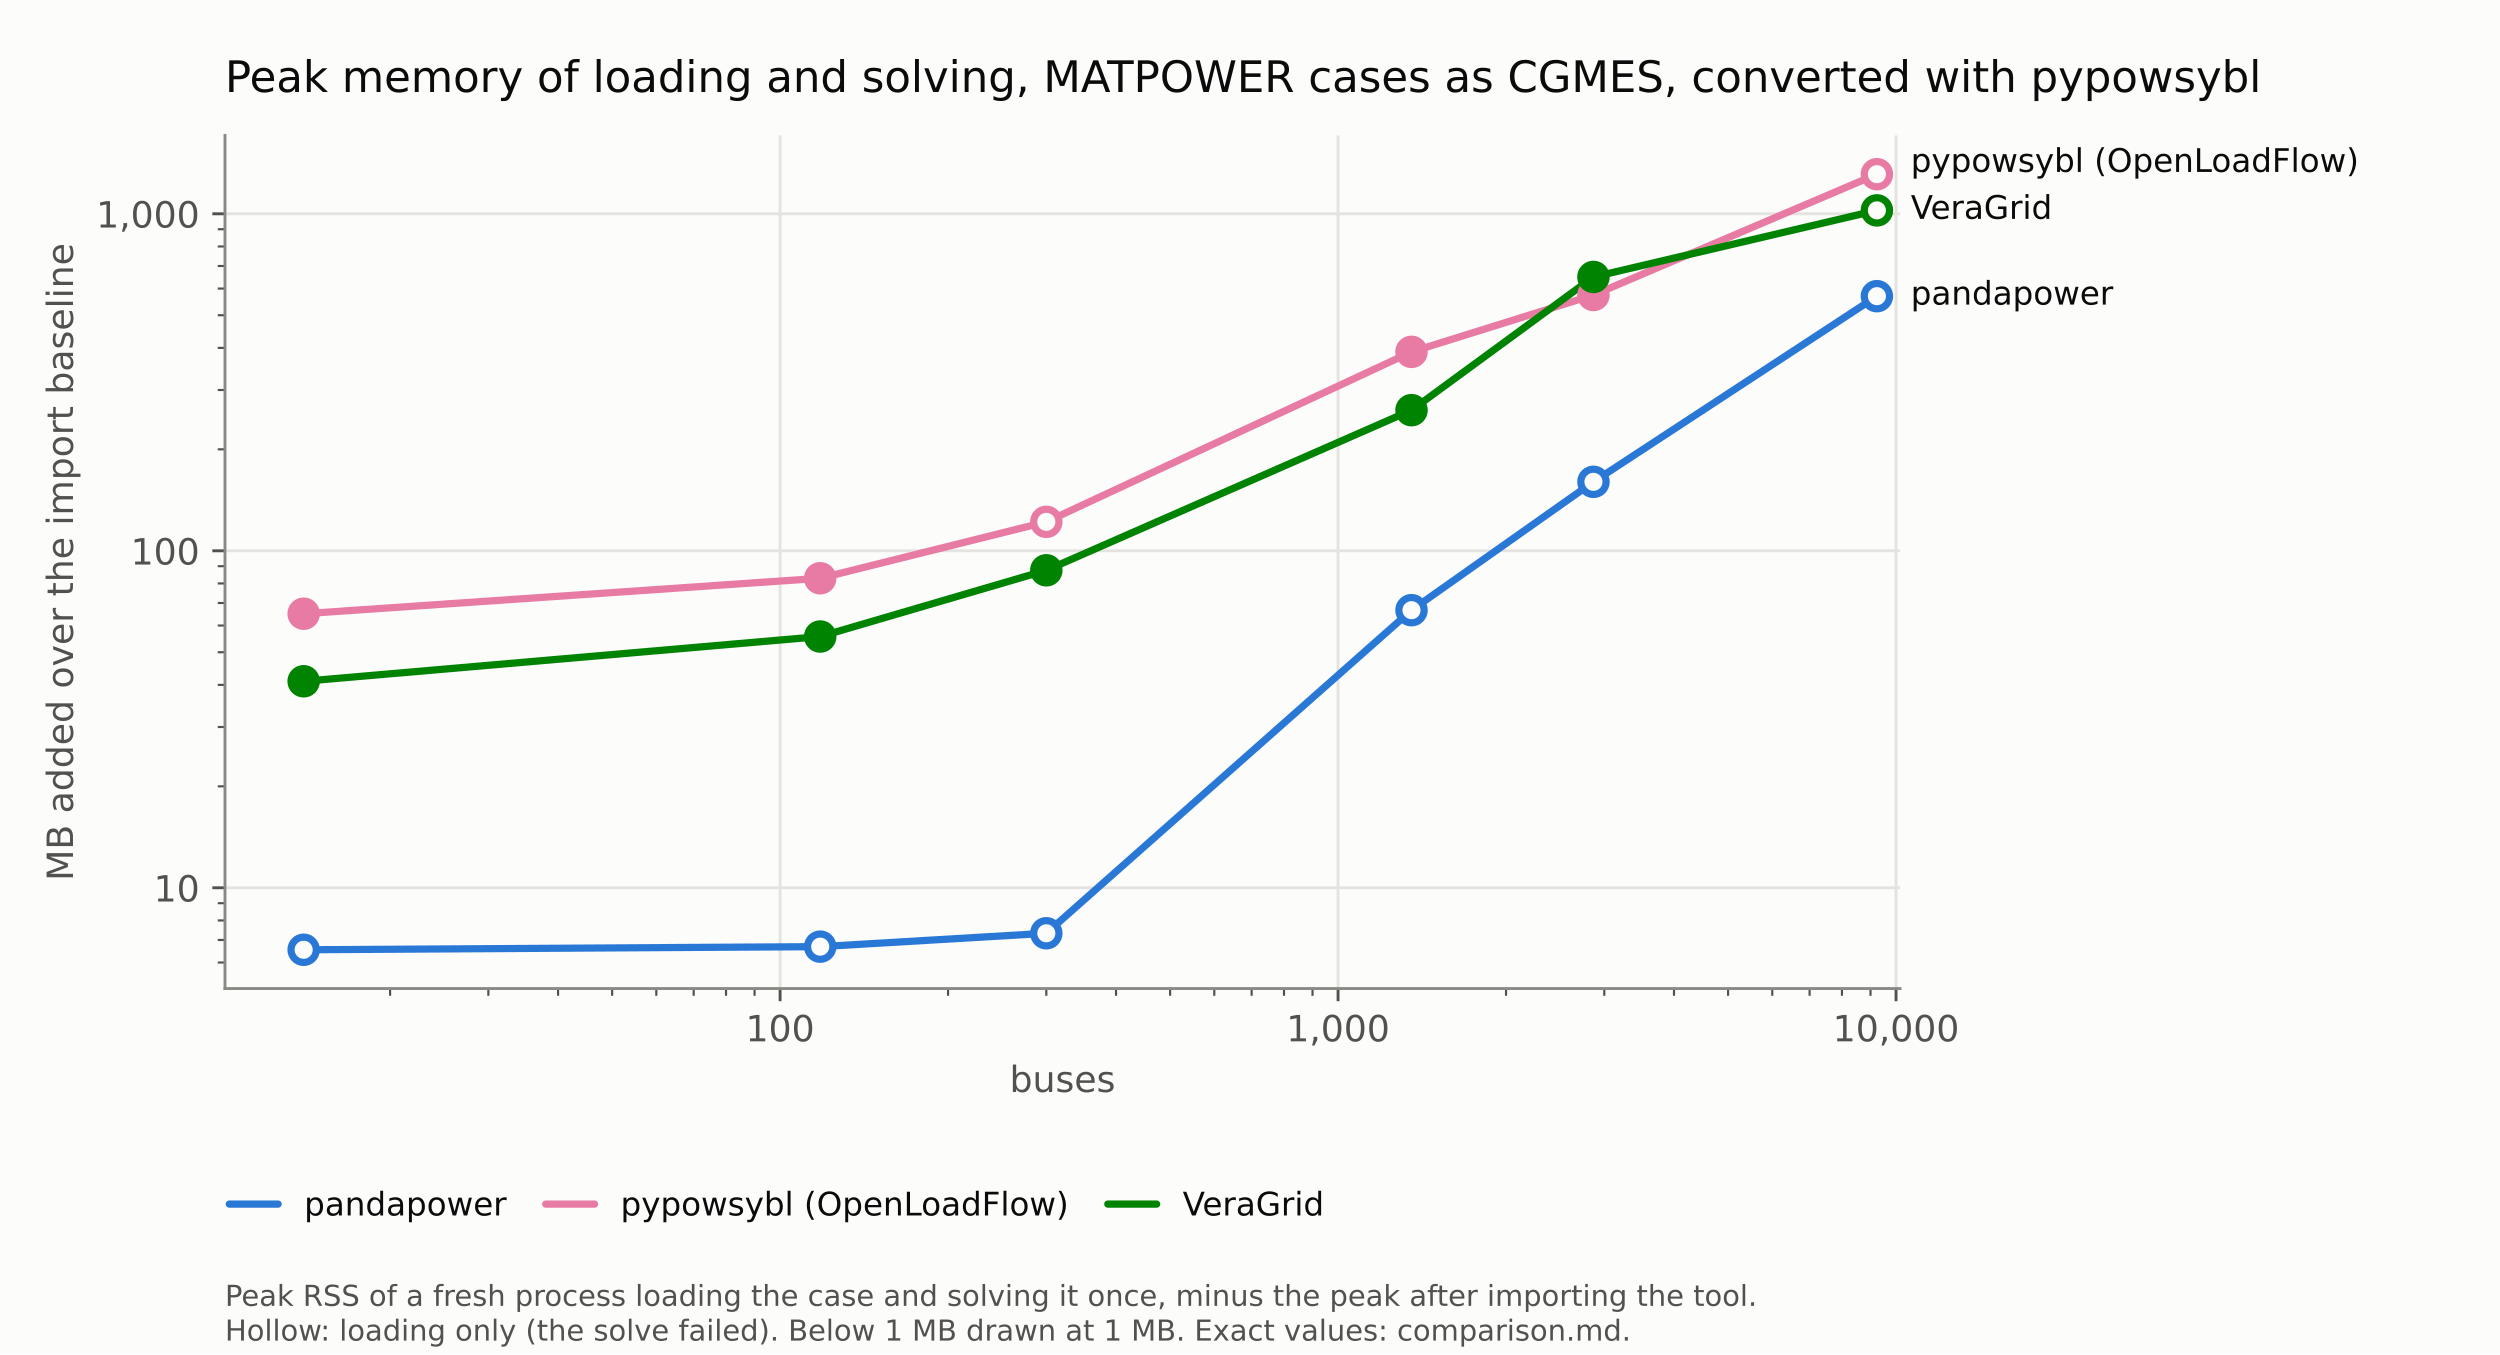
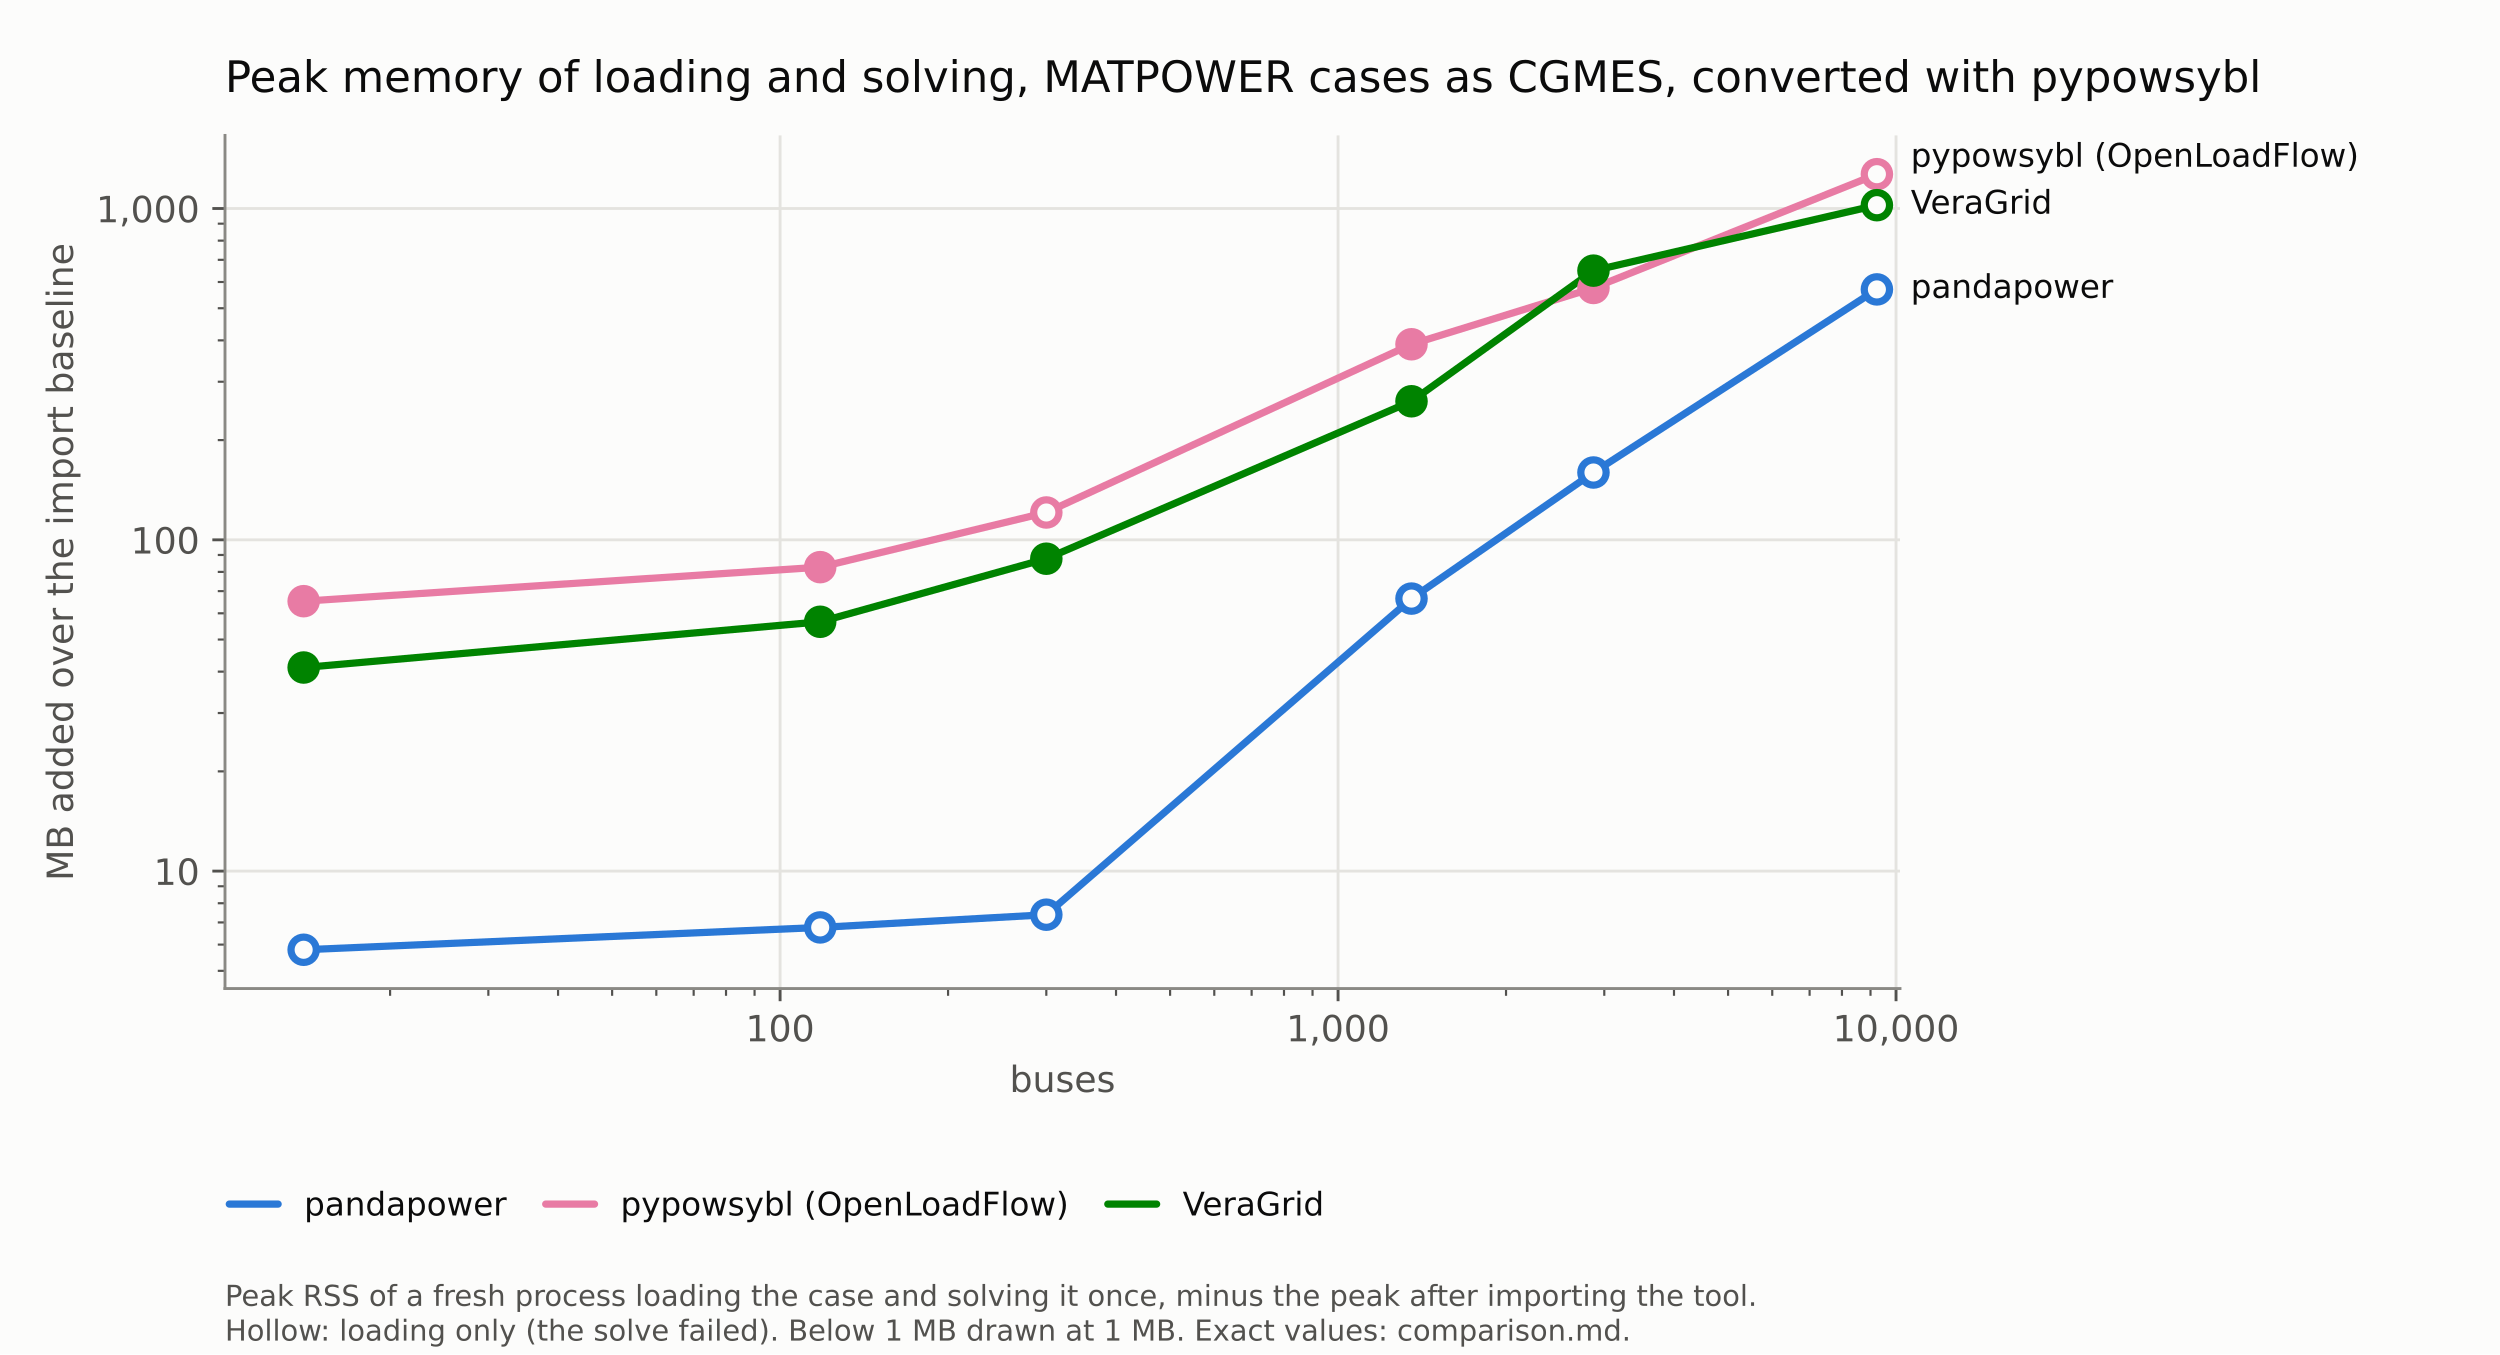
<svg xmlns="http://www.w3.org/2000/svg" xmlns:xlink="http://www.w3.org/1999/xlink" width="691.2pt" height="374.4pt" viewBox="0 0 691.2 374.4" version="1.1">
  <defs>
    <style type="text/css">*{stroke-linejoin: round; stroke-linecap: butt}</style>
  </defs>
  <g id="figure_1">
    <g id="patch_1">
      <path d="M 0 374.4  L 691.2 374.4  L 691.2 0  L 0 0  z " style="fill: #fcfcfb" />
    </g>
    <g id="axes_1">
      <g id="patch_2">
        <path d="M 62.208 273.312  L 525.312 273.312  L 525.312 37.44  L 62.208 37.44  z " style="fill: #fcfcfb" />
      </g>
      <g id="matplotlib.axis_1">
        <g id="xtick_1">
          <g id="line2d_1">
-             <path d="M 215.681 273.312  L 215.681 37.44  " clip-path="url(#pe6ed0a3dae)" style="fill: none; stroke: #e4e3df; stroke-width: 0.8; stroke-linecap: square" />
+             <path d="M 215.681 273.312  L 215.681 37.44  " clip-path="url(#p4fddcfe696)" style="fill: none; stroke: #e4e3df; stroke-width: 0.8; stroke-linecap: square" />
          </g>
          <g id="line2d_2">
            <defs>
-               <path id="m6a38a3ec49" d="M 0 0  L 0 3.5  " style="stroke: #52514e; stroke-width: 0.8" />
+               <path id="m4e3f899d9f" d="M 0 0  L 0 3.5  " style="stroke: #52514e; stroke-width: 0.8" />
            </defs>
            <g>
-               <use xlink:href="#m6a38a3ec49" x="215.681" y="273.312" style="fill: #52514e; stroke: #52514e; stroke-width: 0.8" />
+               <use xlink:href="#m4e3f899d9f" x="215.681" y="273.312" style="fill: #52514e; stroke: #52514e; stroke-width: 0.8" />
            </g>
          </g>
          <g id="text_1">
            <text style="font-size: 10px; font-family: 'DejaVu Sans', 'Bitstream Vera Sans', 'Computer Modern Sans Serif', 'Lucida Grande', 'Verdana', 'Geneva', 'Lucid', 'Arial', 'Helvetica', 'Avant Garde', sans-serif; text-anchor: middle; fill: #52514e" x="215.681" y="287.91" transform="rotate(-0 215.6808 287.9097)">100</text>
          </g>
        </g>
        <g id="xtick_2">
          <g id="line2d_3">
-             <path d="M 369.948 273.312  L 369.948 37.44  " clip-path="url(#pe6ed0a3dae)" style="fill: none; stroke: #e4e3df; stroke-width: 0.8; stroke-linecap: square" />
+             <path d="M 369.948 273.312  L 369.948 37.44  " clip-path="url(#p4fddcfe696)" style="fill: none; stroke: #e4e3df; stroke-width: 0.8; stroke-linecap: square" />
          </g>
          <g id="line2d_4">
            <g>
-               <use xlink:href="#m6a38a3ec49" x="369.948" y="273.312" style="fill: #52514e; stroke: #52514e; stroke-width: 0.8" />
+               <use xlink:href="#m4e3f899d9f" x="369.948" y="273.312" style="fill: #52514e; stroke: #52514e; stroke-width: 0.8" />
            </g>
          </g>
          <g id="text_2">
            <text style="font-size: 10px; font-family: 'DejaVu Sans', 'Bitstream Vera Sans', 'Computer Modern Sans Serif', 'Lucida Grande', 'Verdana', 'Geneva', 'Lucid', 'Arial', 'Helvetica', 'Avant Garde', sans-serif; text-anchor: middle; fill: #52514e" x="369.948" y="287.91" transform="rotate(-0 369.9479 287.9097)">1,000</text>
          </g>
        </g>
        <g id="xtick_3">
          <g id="line2d_5">
-             <path d="M 524.215 273.312  L 524.215 37.44  " clip-path="url(#pe6ed0a3dae)" style="fill: none; stroke: #e4e3df; stroke-width: 0.8; stroke-linecap: square" />
+             <path d="M 524.215 273.312  L 524.215 37.44  " clip-path="url(#p4fddcfe696)" style="fill: none; stroke: #e4e3df; stroke-width: 0.8; stroke-linecap: square" />
          </g>
          <g id="line2d_6">
            <g>
-               <use xlink:href="#m6a38a3ec49" x="524.215" y="273.312" style="fill: #52514e; stroke: #52514e; stroke-width: 0.8" />
+               <use xlink:href="#m4e3f899d9f" x="524.215" y="273.312" style="fill: #52514e; stroke: #52514e; stroke-width: 0.8" />
            </g>
          </g>
          <g id="text_3">
            <text style="font-size: 10px; font-family: 'DejaVu Sans', 'Bitstream Vera Sans', 'Computer Modern Sans Serif', 'Lucida Grande', 'Verdana', 'Geneva', 'Lucid', 'Arial', 'Helvetica', 'Avant Garde', sans-serif; text-anchor: middle; fill: #52514e" x="524.215" y="287.91" transform="rotate(-0 524.2149 287.9097)">10,000</text>
          </g>
        </g>
        <g id="xtick_4">
          <g id="line2d_7">
            <defs>
-               <path id="m35c30313f0" d="M 0 0  L 0 2  " style="stroke: #52514e; stroke-width: 0.6" />
+               <path id="mfead7bca25" d="M 0 0  L 0 2  " style="stroke: #52514e; stroke-width: 0.6" />
            </defs>
            <g>
-               <use xlink:href="#m35c30313f0" x="107.853" y="273.312" style="fill: #52514e; stroke: #52514e; stroke-width: 0.6" />
+               <use xlink:href="#mfead7bca25" x="107.853" y="273.312" style="fill: #52514e; stroke: #52514e; stroke-width: 0.6" />
            </g>
          </g>
        </g>
        <g id="xtick_5">
          <g id="line2d_8">
            <g>
-               <use xlink:href="#m35c30313f0" x="135.018" y="273.312" style="fill: #52514e; stroke: #52514e; stroke-width: 0.6" />
+               <use xlink:href="#mfead7bca25" x="135.018" y="273.312" style="fill: #52514e; stroke: #52514e; stroke-width: 0.6" />
            </g>
          </g>
        </g>
        <g id="xtick_6">
          <g id="line2d_9">
            <g>
-               <use xlink:href="#m35c30313f0" x="154.292" y="273.312" style="fill: #52514e; stroke: #52514e; stroke-width: 0.6" />
+               <use xlink:href="#mfead7bca25" x="154.292" y="273.312" style="fill: #52514e; stroke: #52514e; stroke-width: 0.6" />
            </g>
          </g>
        </g>
        <g id="xtick_7">
          <g id="line2d_10">
            <g>
-               <use xlink:href="#m35c30313f0" x="169.242" y="273.312" style="fill: #52514e; stroke: #52514e; stroke-width: 0.6" />
+               <use xlink:href="#mfead7bca25" x="169.242" y="273.312" style="fill: #52514e; stroke: #52514e; stroke-width: 0.6" />
            </g>
          </g>
        </g>
        <g id="xtick_8">
          <g id="line2d_11">
            <g>
-               <use xlink:href="#m35c30313f0" x="181.457" y="273.312" style="fill: #52514e; stroke: #52514e; stroke-width: 0.6" />
+               <use xlink:href="#mfead7bca25" x="181.457" y="273.312" style="fill: #52514e; stroke: #52514e; stroke-width: 0.6" />
            </g>
          </g>
        </g>
        <g id="xtick_9">
          <g id="line2d_12">
            <g>
-               <use xlink:href="#m35c30313f0" x="191.785" y="273.312" style="fill: #52514e; stroke: #52514e; stroke-width: 0.6" />
+               <use xlink:href="#mfead7bca25" x="191.785" y="273.312" style="fill: #52514e; stroke: #52514e; stroke-width: 0.6" />
            </g>
          </g>
        </g>
        <g id="xtick_10">
          <g id="line2d_13">
            <g>
-               <use xlink:href="#m35c30313f0" x="200.731" y="273.312" style="fill: #52514e; stroke: #52514e; stroke-width: 0.6" />
+               <use xlink:href="#mfead7bca25" x="200.731" y="273.312" style="fill: #52514e; stroke: #52514e; stroke-width: 0.6" />
            </g>
          </g>
        </g>
        <g id="xtick_11">
          <g id="line2d_14">
            <g>
-               <use xlink:href="#m35c30313f0" x="208.622" y="273.312" style="fill: #52514e; stroke: #52514e; stroke-width: 0.6" />
+               <use xlink:href="#mfead7bca25" x="208.622" y="273.312" style="fill: #52514e; stroke: #52514e; stroke-width: 0.6" />
            </g>
          </g>
        </g>
        <g id="xtick_12">
          <g id="line2d_15">
            <g>
-               <use xlink:href="#m35c30313f0" x="262.12" y="273.312" style="fill: #52514e; stroke: #52514e; stroke-width: 0.6" />
+               <use xlink:href="#mfead7bca25" x="262.12" y="273.312" style="fill: #52514e; stroke: #52514e; stroke-width: 0.6" />
            </g>
          </g>
        </g>
        <g id="xtick_13">
          <g id="line2d_16">
            <g>
-               <use xlink:href="#m35c30313f0" x="289.285" y="273.312" style="fill: #52514e; stroke: #52514e; stroke-width: 0.6" />
+               <use xlink:href="#mfead7bca25" x="289.285" y="273.312" style="fill: #52514e; stroke: #52514e; stroke-width: 0.6" />
            </g>
          </g>
        </g>
        <g id="xtick_14">
          <g id="line2d_17">
            <g>
-               <use xlink:href="#m35c30313f0" x="308.559" y="273.312" style="fill: #52514e; stroke: #52514e; stroke-width: 0.6" />
+               <use xlink:href="#mfead7bca25" x="308.559" y="273.312" style="fill: #52514e; stroke: #52514e; stroke-width: 0.6" />
            </g>
          </g>
        </g>
        <g id="xtick_15">
          <g id="line2d_18">
            <g>
-               <use xlink:href="#m35c30313f0" x="323.509" y="273.312" style="fill: #52514e; stroke: #52514e; stroke-width: 0.6" />
+               <use xlink:href="#mfead7bca25" x="323.509" y="273.312" style="fill: #52514e; stroke: #52514e; stroke-width: 0.6" />
            </g>
          </g>
        </g>
        <g id="xtick_16">
          <g id="line2d_19">
            <g>
-               <use xlink:href="#m35c30313f0" x="335.724" y="273.312" style="fill: #52514e; stroke: #52514e; stroke-width: 0.6" />
+               <use xlink:href="#mfead7bca25" x="335.724" y="273.312" style="fill: #52514e; stroke: #52514e; stroke-width: 0.6" />
            </g>
          </g>
        </g>
        <g id="xtick_17">
          <g id="line2d_20">
            <g>
-               <use xlink:href="#m35c30313f0" x="346.052" y="273.312" style="fill: #52514e; stroke: #52514e; stroke-width: 0.6" />
+               <use xlink:href="#mfead7bca25" x="346.052" y="273.312" style="fill: #52514e; stroke: #52514e; stroke-width: 0.6" />
            </g>
          </g>
        </g>
        <g id="xtick_18">
          <g id="line2d_21">
            <g>
-               <use xlink:href="#m35c30313f0" x="354.998" y="273.312" style="fill: #52514e; stroke: #52514e; stroke-width: 0.6" />
+               <use xlink:href="#mfead7bca25" x="354.998" y="273.312" style="fill: #52514e; stroke: #52514e; stroke-width: 0.6" />
            </g>
          </g>
        </g>
        <g id="xtick_19">
          <g id="line2d_22">
            <g>
-               <use xlink:href="#m35c30313f0" x="362.889" y="273.312" style="fill: #52514e; stroke: #52514e; stroke-width: 0.6" />
+               <use xlink:href="#mfead7bca25" x="362.889" y="273.312" style="fill: #52514e; stroke: #52514e; stroke-width: 0.6" />
            </g>
          </g>
        </g>
        <g id="xtick_20">
          <g id="line2d_23">
            <g>
-               <use xlink:href="#m35c30313f0" x="416.387" y="273.312" style="fill: #52514e; stroke: #52514e; stroke-width: 0.6" />
+               <use xlink:href="#mfead7bca25" x="416.387" y="273.312" style="fill: #52514e; stroke: #52514e; stroke-width: 0.6" />
            </g>
          </g>
        </g>
        <g id="xtick_21">
          <g id="line2d_24">
            <g>
-               <use xlink:href="#m35c30313f0" x="443.552" y="273.312" style="fill: #52514e; stroke: #52514e; stroke-width: 0.6" />
+               <use xlink:href="#mfead7bca25" x="443.552" y="273.312" style="fill: #52514e; stroke: #52514e; stroke-width: 0.6" />
            </g>
          </g>
        </g>
        <g id="xtick_22">
          <g id="line2d_25">
            <g>
-               <use xlink:href="#m35c30313f0" x="462.826" y="273.312" style="fill: #52514e; stroke: #52514e; stroke-width: 0.6" />
+               <use xlink:href="#mfead7bca25" x="462.826" y="273.312" style="fill: #52514e; stroke: #52514e; stroke-width: 0.6" />
            </g>
          </g>
        </g>
        <g id="xtick_23">
          <g id="line2d_26">
            <g>
-               <use xlink:href="#m35c30313f0" x="477.776" y="273.312" style="fill: #52514e; stroke: #52514e; stroke-width: 0.6" />
+               <use xlink:href="#mfead7bca25" x="477.776" y="273.312" style="fill: #52514e; stroke: #52514e; stroke-width: 0.6" />
            </g>
          </g>
        </g>
        <g id="xtick_24">
          <g id="line2d_27">
            <g>
-               <use xlink:href="#m35c30313f0" x="489.991" y="273.312" style="fill: #52514e; stroke: #52514e; stroke-width: 0.6" />
+               <use xlink:href="#mfead7bca25" x="489.991" y="273.312" style="fill: #52514e; stroke: #52514e; stroke-width: 0.6" />
            </g>
          </g>
        </g>
        <g id="xtick_25">
          <g id="line2d_28">
            <g>
-               <use xlink:href="#m35c30313f0" x="500.319" y="273.312" style="fill: #52514e; stroke: #52514e; stroke-width: 0.6" />
+               <use xlink:href="#mfead7bca25" x="500.319" y="273.312" style="fill: #52514e; stroke: #52514e; stroke-width: 0.6" />
            </g>
          </g>
        </g>
        <g id="xtick_26">
          <g id="line2d_29">
            <g>
-               <use xlink:href="#m35c30313f0" x="509.265" y="273.312" style="fill: #52514e; stroke: #52514e; stroke-width: 0.6" />
+               <use xlink:href="#mfead7bca25" x="509.265" y="273.312" style="fill: #52514e; stroke: #52514e; stroke-width: 0.6" />
            </g>
          </g>
        </g>
        <g id="xtick_27">
          <g id="line2d_30">
            <g>
-               <use xlink:href="#m35c30313f0" x="517.156" y="273.312" style="fill: #52514e; stroke: #52514e; stroke-width: 0.6" />
+               <use xlink:href="#mfead7bca25" x="517.156" y="273.312" style="fill: #52514e; stroke: #52514e; stroke-width: 0.6" />
            </g>
          </g>
        </g>
        <g id="text_4">
          <text style="font-size: 10px; font-family: 'DejaVu Sans', 'Bitstream Vera Sans', 'Computer Modern Sans Serif', 'Lucida Grande', 'Verdana', 'Geneva', 'Lucid', 'Arial', 'Helvetica', 'Avant Garde', sans-serif; text-anchor: middle; fill: #52514e" x="293.76" y="301.91" transform="rotate(-0 293.76 301.9104)">buses</text>
        </g>
      </g>
      <g id="matplotlib.axis_2">
        <g id="ytick_1">
          <g id="line2d_31">
-             <path d="M 62.208 245.451  L 525.312 245.451  " clip-path="url(#pe6ed0a3dae)" style="fill: none; stroke: #e4e3df; stroke-width: 0.8; stroke-linecap: square" />
+             <path d="M 62.208 240.846  L 525.312 240.846  " clip-path="url(#p4fddcfe696)" style="fill: none; stroke: #e4e3df; stroke-width: 0.8; stroke-linecap: square" />
          </g>
          <g id="line2d_32">
            <defs>
-               <path id="m72ea4b13d9" d="M 0 0  L -3.5 0  " style="stroke: #52514e; stroke-width: 0.8" />
+               <path id="m142e37d107" d="M 0 0  L -3.5 0  " style="stroke: #52514e; stroke-width: 0.8" />
            </defs>
            <g>
-               <use xlink:href="#m72ea4b13d9" x="62.208" y="245.451" style="fill: #52514e; stroke: #52514e; stroke-width: 0.8" />
+               <use xlink:href="#m142e37d107" x="62.208" y="240.846" style="fill: #52514e; stroke: #52514e; stroke-width: 0.8" />
            </g>
          </g>
          <g id="text_5">
-             <text style="font-size: 10px; font-family: 'DejaVu Sans', 'Bitstream Vera Sans', 'Computer Modern Sans Serif', 'Lucida Grande', 'Verdana', 'Geneva', 'Lucid', 'Arial', 'Helvetica', 'Avant Garde', sans-serif; text-anchor: end; fill: #52514e" x="55.208" y="249.25" transform="rotate(-0 55.208 249.2495)">10</text>
+             <text style="font-size: 10px; font-family: 'DejaVu Sans', 'Bitstream Vera Sans', 'Computer Modern Sans Serif', 'Lucida Grande', 'Verdana', 'Geneva', 'Lucid', 'Arial', 'Helvetica', 'Avant Garde', sans-serif; text-anchor: end; fill: #52514e" x="55.208" y="244.645" transform="rotate(-0 55.208 244.6447)">10</text>
          </g>
        </g>
        <g id="ytick_2">
          <g id="line2d_33">
-             <path d="M 62.208 152.282  L 525.312 152.282  " clip-path="url(#pe6ed0a3dae)" style="fill: none; stroke: #e4e3df; stroke-width: 0.8; stroke-linecap: square" />
+             <path d="M 62.208 149.247  L 525.312 149.247  " clip-path="url(#p4fddcfe696)" style="fill: none; stroke: #e4e3df; stroke-width: 0.8; stroke-linecap: square" />
          </g>
          <g id="line2d_34">
            <g>
-               <use xlink:href="#m72ea4b13d9" x="62.208" y="152.282" style="fill: #52514e; stroke: #52514e; stroke-width: 0.8" />
+               <use xlink:href="#m142e37d107" x="62.208" y="149.247" style="fill: #52514e; stroke: #52514e; stroke-width: 0.8" />
            </g>
          </g>
          <g id="text_6">
-             <text style="font-size: 10px; font-family: 'DejaVu Sans', 'Bitstream Vera Sans', 'Computer Modern Sans Serif', 'Lucida Grande', 'Verdana', 'Geneva', 'Lucid', 'Arial', 'Helvetica', 'Avant Garde', sans-serif; text-anchor: end; fill: #52514e" x="55.208" y="156.081" transform="rotate(-0 55.208 156.0808)">100</text>
+             <text style="font-size: 10px; font-family: 'DejaVu Sans', 'Bitstream Vera Sans', 'Computer Modern Sans Serif', 'Lucida Grande', 'Verdana', 'Geneva', 'Lucid', 'Arial', 'Helvetica', 'Avant Garde', sans-serif; text-anchor: end; fill: #52514e" x="55.208" y="153.046" transform="rotate(-0 55.208 153.0463)">100</text>
          </g>
        </g>
        <g id="ytick_3">
          <g id="line2d_35">
-             <path d="M 62.208 59.113  L 525.312 59.113  " clip-path="url(#pe6ed0a3dae)" style="fill: none; stroke: #e4e3df; stroke-width: 0.8; stroke-linecap: square" />
+             <path d="M 62.208 57.649  L 525.312 57.649  " clip-path="url(#p4fddcfe696)" style="fill: none; stroke: #e4e3df; stroke-width: 0.8; stroke-linecap: square" />
          </g>
          <g id="line2d_36">
            <g>
-               <use xlink:href="#m72ea4b13d9" x="62.208" y="59.113" style="fill: #52514e; stroke: #52514e; stroke-width: 0.8" />
+               <use xlink:href="#m142e37d107" x="62.208" y="57.649" style="fill: #52514e; stroke: #52514e; stroke-width: 0.8" />
            </g>
          </g>
          <g id="text_7">
-             <text style="font-size: 10px; font-family: 'DejaVu Sans', 'Bitstream Vera Sans', 'Computer Modern Sans Serif', 'Lucida Grande', 'Verdana', 'Geneva', 'Lucid', 'Arial', 'Helvetica', 'Avant Garde', sans-serif; text-anchor: end; fill: #52514e" x="55.208" y="62.912" transform="rotate(-0 55.208 62.91211)">1,000</text>
+             <text style="font-size: 10px; font-family: 'DejaVu Sans', 'Bitstream Vera Sans', 'Computer Modern Sans Serif', 'Lucida Grande', 'Verdana', 'Geneva', 'Lucid', 'Arial', 'Helvetica', 'Avant Garde', sans-serif; text-anchor: end; fill: #52514e" x="55.208" y="61.448" transform="rotate(-0 55.208 61.44797)">1,000</text>
          </g>
        </g>
        <g id="ytick_4">
          <g id="line2d_37">
            <defs>
-               <path id="m1062bacd59" d="M 0 0  L -2 0  " style="stroke: #52514e; stroke-width: 0.6" />
+               <path id="m8a1f8d6ea3" d="M 0 0  L -2 0  " style="stroke: #52514e; stroke-width: 0.6" />
            </defs>
            <g>
-               <use xlink:href="#m1062bacd59" x="62.208" y="266.12" style="fill: #52514e; stroke: #52514e; stroke-width: 0.6" />
+               <use xlink:href="#m8a1f8d6ea3" x="62.208" y="268.42" style="fill: #52514e; stroke: #52514e; stroke-width: 0.6" />
            </g>
          </g>
        </g>
        <g id="ytick_5">
          <g id="line2d_38">
            <g>
-               <use xlink:href="#m1062bacd59" x="62.208" y="259.883" style="fill: #52514e; stroke: #52514e; stroke-width: 0.6" />
+               <use xlink:href="#m8a1f8d6ea3" x="62.208" y="261.167" style="fill: #52514e; stroke: #52514e; stroke-width: 0.6" />
            </g>
          </g>
        </g>
        <g id="ytick_6">
          <g id="line2d_39">
            <g>
-               <use xlink:href="#m1062bacd59" x="62.208" y="254.48" style="fill: #52514e; stroke: #52514e; stroke-width: 0.6" />
+               <use xlink:href="#m8a1f8d6ea3" x="62.208" y="255.035" style="fill: #52514e; stroke: #52514e; stroke-width: 0.6" />
            </g>
          </g>
        </g>
        <g id="ytick_7">
          <g id="line2d_40">
            <g>
-               <use xlink:href="#m1062bacd59" x="62.208" y="249.714" style="fill: #52514e; stroke: #52514e; stroke-width: 0.6" />
+               <use xlink:href="#m8a1f8d6ea3" x="62.208" y="249.723" style="fill: #52514e; stroke: #52514e; stroke-width: 0.6" />
            </g>
          </g>
        </g>
        <g id="ytick_8">
          <g id="line2d_41">
            <g>
-               <use xlink:href="#m1062bacd59" x="62.208" y="217.404" style="fill: #52514e; stroke: #52514e; stroke-width: 0.6" />
+               <use xlink:href="#m8a1f8d6ea3" x="62.208" y="245.037" style="fill: #52514e; stroke: #52514e; stroke-width: 0.6" />
            </g>
          </g>
        </g>
        <g id="ytick_9">
          <g id="line2d_42">
            <g>
-               <use xlink:href="#m1062bacd59" x="62.208" y="200.998" style="fill: #52514e; stroke: #52514e; stroke-width: 0.6" />
+               <use xlink:href="#m8a1f8d6ea3" x="62.208" y="213.272" style="fill: #52514e; stroke: #52514e; stroke-width: 0.6" />
            </g>
          </g>
        </g>
        <g id="ytick_10">
          <g id="line2d_43">
            <g>
-               <use xlink:href="#m1062bacd59" x="62.208" y="189.358" style="fill: #52514e; stroke: #52514e; stroke-width: 0.6" />
+               <use xlink:href="#m8a1f8d6ea3" x="62.208" y="197.142" style="fill: #52514e; stroke: #52514e; stroke-width: 0.6" />
            </g>
          </g>
        </g>
        <g id="ytick_11">
          <g id="line2d_44">
            <g>
-               <use xlink:href="#m1062bacd59" x="62.208" y="180.329" style="fill: #52514e; stroke: #52514e; stroke-width: 0.6" />
+               <use xlink:href="#m8a1f8d6ea3" x="62.208" y="185.698" style="fill: #52514e; stroke: #52514e; stroke-width: 0.6" />
            </g>
          </g>
        </g>
        <g id="ytick_12">
          <g id="line2d_45">
            <g>
-               <use xlink:href="#m1062bacd59" x="62.208" y="172.951" style="fill: #52514e; stroke: #52514e; stroke-width: 0.6" />
+               <use xlink:href="#m8a1f8d6ea3" x="62.208" y="176.821" style="fill: #52514e; stroke: #52514e; stroke-width: 0.6" />
            </g>
          </g>
        </g>
        <g id="ytick_13">
          <g id="line2d_46">
            <g>
-               <use xlink:href="#m1062bacd59" x="62.208" y="166.714" style="fill: #52514e; stroke: #52514e; stroke-width: 0.6" />
+               <use xlink:href="#m8a1f8d6ea3" x="62.208" y="169.568" style="fill: #52514e; stroke: #52514e; stroke-width: 0.6" />
            </g>
          </g>
        </g>
        <g id="ytick_14">
          <g id="line2d_47">
            <g>
-               <use xlink:href="#m1062bacd59" x="62.208" y="161.311" style="fill: #52514e; stroke: #52514e; stroke-width: 0.6" />
+               <use xlink:href="#m8a1f8d6ea3" x="62.208" y="163.436" style="fill: #52514e; stroke: #52514e; stroke-width: 0.6" />
            </g>
          </g>
        </g>
        <g id="ytick_15">
          <g id="line2d_48">
            <g>
-               <use xlink:href="#m1062bacd59" x="62.208" y="156.545" style="fill: #52514e; stroke: #52514e; stroke-width: 0.6" />
+               <use xlink:href="#m8a1f8d6ea3" x="62.208" y="158.124" style="fill: #52514e; stroke: #52514e; stroke-width: 0.6" />
            </g>
          </g>
        </g>
        <g id="ytick_16">
          <g id="line2d_49">
            <g>
-               <use xlink:href="#m1062bacd59" x="62.208" y="124.235" style="fill: #52514e; stroke: #52514e; stroke-width: 0.6" />
+               <use xlink:href="#m8a1f8d6ea3" x="62.208" y="153.439" style="fill: #52514e; stroke: #52514e; stroke-width: 0.6" />
            </g>
          </g>
        </g>
        <g id="ytick_17">
          <g id="line2d_50">
            <g>
-               <use xlink:href="#m1062bacd59" x="62.208" y="107.829" style="fill: #52514e; stroke: #52514e; stroke-width: 0.6" />
+               <use xlink:href="#m8a1f8d6ea3" x="62.208" y="121.674" style="fill: #52514e; stroke: #52514e; stroke-width: 0.6" />
            </g>
          </g>
        </g>
        <g id="ytick_18">
          <g id="line2d_51">
            <g>
-               <use xlink:href="#m1062bacd59" x="62.208" y="96.189" style="fill: #52514e; stroke: #52514e; stroke-width: 0.6" />
+               <use xlink:href="#m8a1f8d6ea3" x="62.208" y="105.544" style="fill: #52514e; stroke: #52514e; stroke-width: 0.6" />
            </g>
          </g>
        </g>
        <g id="ytick_19">
          <g id="line2d_52">
            <g>
-               <use xlink:href="#m1062bacd59" x="62.208" y="87.16" style="fill: #52514e; stroke: #52514e; stroke-width: 0.6" />
+               <use xlink:href="#m8a1f8d6ea3" x="62.208" y="94.1" style="fill: #52514e; stroke: #52514e; stroke-width: 0.6" />
            </g>
          </g>
        </g>
        <g id="ytick_20">
          <g id="line2d_53">
            <g>
-               <use xlink:href="#m1062bacd59" x="62.208" y="79.783" style="fill: #52514e; stroke: #52514e; stroke-width: 0.6" />
+               <use xlink:href="#m8a1f8d6ea3" x="62.208" y="85.223" style="fill: #52514e; stroke: #52514e; stroke-width: 0.6" />
            </g>
          </g>
        </g>
        <g id="ytick_21">
          <g id="line2d_54">
            <g>
-               <use xlink:href="#m1062bacd59" x="62.208" y="73.545" style="fill: #52514e; stroke: #52514e; stroke-width: 0.6" />
+               <use xlink:href="#m8a1f8d6ea3" x="62.208" y="77.97" style="fill: #52514e; stroke: #52514e; stroke-width: 0.6" />
            </g>
          </g>
        </g>
        <g id="ytick_22">
          <g id="line2d_55">
            <g>
-               <use xlink:href="#m1062bacd59" x="62.208" y="68.142" style="fill: #52514e; stroke: #52514e; stroke-width: 0.6" />
+               <use xlink:href="#m8a1f8d6ea3" x="62.208" y="71.838" style="fill: #52514e; stroke: #52514e; stroke-width: 0.6" />
            </g>
          </g>
        </g>
        <g id="ytick_23">
          <g id="line2d_56">
            <g>
-               <use xlink:href="#m1062bacd59" x="62.208" y="63.376" style="fill: #52514e; stroke: #52514e; stroke-width: 0.6" />
+               <use xlink:href="#m8a1f8d6ea3" x="62.208" y="66.526" style="fill: #52514e; stroke: #52514e; stroke-width: 0.6" />
+             </g>
+           </g>
+         </g>
+         <g id="ytick_24">
+           <g id="line2d_57">
+             <g>
+               <use xlink:href="#m8a1f8d6ea3" x="62.208" y="61.84" style="fill: #52514e; stroke: #52514e; stroke-width: 0.6" />
            </g>
          </g>
        </g>
        <g id="text_8">
          <text style="font-size: 10px; font-family: 'DejaVu Sans', 'Bitstream Vera Sans', 'Computer Modern Sans Serif', 'Lucida Grande', 'Verdana', 'Geneva', 'Lucid', 'Arial', 'Helvetica', 'Avant Garde', sans-serif; text-anchor: middle; fill: #52514e" x="20.178" y="155.376" transform="rotate(-90 20.17753 155.376)">MB added over the import baseline</text>
        </g>
      </g>
-       <g id="line2d_57">
-         <path d="M 83.956 262.591  L 226.77 261.731  L 289.285 258.029  L 390.252 168.704  L 440.561 133.215  L 518.926 81.884  " clip-path="url(#pe6ed0a3dae)" style="fill: none; stroke: #2a78d6; stroke-width: 2; stroke-linecap: round" />
-       </g>
      <g id="line2d_58">
-         <path d="M 83.956 169.683  L 226.77 159.879  L 289.285 144.28  L 390.252 97.284  L 440.561 81.565  L 518.926 48.161  " clip-path="url(#pe6ed0a3dae)" style="fill: none; stroke: #e87ba4; stroke-width: 2; stroke-linecap: round" />
+         <path d="M 83.956 262.591  L 226.77 256.412  L 289.285 252.895  L 390.252 165.498  L 440.561 130.638  L 518.926 80.014  " clip-path="url(#p4fddcfe696)" style="fill: none; stroke: #2a78d6; stroke-width: 2; stroke-linecap: round" />
      </g>
      <g id="line2d_59">
-         <path d="M 83.956 188.358  L 226.77 175.986  L 289.285 157.674  L 390.252 113.404  L 440.561 76.574  L 518.926 58.166  " clip-path="url(#pe6ed0a3dae)" style="fill: none; stroke: #008300; stroke-width: 2; stroke-linecap: round" />
+         <path d="M 83.956 166.213  L 226.77 156.804  L 289.285 141.693  L 390.252 95.182  L 440.561 79.616  L 518.926 48.161  " clip-path="url(#p4fddcfe696)" style="fill: none; stroke: #e87ba4; stroke-width: 2; stroke-linecap: round" />
+       </g>
+       <g id="line2d_60">
+         <path d="M 83.956 184.557  L 226.77 171.91  L 289.285 154.473  L 390.252 110.943  L 440.561 74.827  L 518.926 56.727  " clip-path="url(#p4fddcfe696)" style="fill: none; stroke: #008300; stroke-width: 2; stroke-linecap: round" />
      </g>
      <g id="patch_3">
        <path d="M 62.208 273.312  L 62.208 37.44  " style="fill: none; stroke: #8a8984; stroke-width: 0.8; stroke-linejoin: miter; stroke-linecap: square" />
      </g>
      <g id="patch_4">
        <path d="M 62.208 273.312  L 525.312 273.312  " style="fill: none; stroke: #8a8984; stroke-width: 0.8; stroke-linejoin: miter; stroke-linecap: square" />
      </g>
-       <g id="line2d_60">
+       <g id="line2d_61">
        <defs>
-           <path id="mbff66a5b60" d="M 0 3.5  C 0.928 3.5 1.819 3.131 2.475 2.475  C 3.131 1.819 3.5 0.928 3.5 0  C 3.5 -0.928 3.131 -1.819 2.475 -2.475  C 1.819 -3.131 0.928 -3.5 0 -3.5  C -0.928 -3.5 -1.819 -3.131 -2.475 -2.475  C -3.131 -1.819 -3.5 -0.928 -3.5 0  C -3.5 0.928 -3.131 1.819 -2.475 2.475  C -1.819 3.131 -0.928 3.5 0 3.5  z " style="stroke: #2a78d6; stroke-width: 2" />
+           <path id="mc13bce8b43" d="M 0 3.5  C 0.928 3.5 1.819 3.131 2.475 2.475  C 3.131 1.819 3.5 0.928 3.5 0  C 3.5 -0.928 3.131 -1.819 2.475 -2.475  C 1.819 -3.131 0.928 -3.5 0 -3.5  C -0.928 -3.5 -1.819 -3.131 -2.475 -2.475  C -3.131 -1.819 -3.5 -0.928 -3.5 0  C -3.5 0.928 -3.131 1.819 -2.475 2.475  C -1.819 3.131 -0.928 3.5 0 3.5  z " style="stroke: #2a78d6; stroke-width: 2" />
        </defs>
-         <g clip-path="url(#pe6ed0a3dae)">
-           <use xlink:href="#mbff66a5b60" x="83.956" y="262.591" style="fill: #fcfcfb; stroke: #2a78d6; stroke-width: 2" />
-         </g>
-       </g>
-       <g id="line2d_61">
-         <g clip-path="url(#pe6ed0a3dae)">
-           <use xlink:href="#mbff66a5b60" x="226.77" y="261.731" style="fill: #fcfcfb; stroke: #2a78d6; stroke-width: 2" />
+         <g clip-path="url(#p4fddcfe696)">
+           <use xlink:href="#mc13bce8b43" x="83.956" y="262.591" style="fill: #fcfcfb; stroke: #2a78d6; stroke-width: 2" />
        </g>
      </g>
      <g id="line2d_62">
-         <g clip-path="url(#pe6ed0a3dae)">
-           <use xlink:href="#mbff66a5b60" x="289.285" y="258.029" style="fill: #fcfcfb; stroke: #2a78d6; stroke-width: 2" />
+         <g clip-path="url(#p4fddcfe696)">
+           <use xlink:href="#mc13bce8b43" x="226.77" y="256.412" style="fill: #fcfcfb; stroke: #2a78d6; stroke-width: 2" />
        </g>
      </g>
      <g id="line2d_63">
-         <g clip-path="url(#pe6ed0a3dae)">
-           <use xlink:href="#mbff66a5b60" x="390.252" y="168.704" style="fill: #fcfcfb; stroke: #2a78d6; stroke-width: 2" />
+         <g clip-path="url(#p4fddcfe696)">
+           <use xlink:href="#mc13bce8b43" x="289.285" y="252.895" style="fill: #fcfcfb; stroke: #2a78d6; stroke-width: 2" />
        </g>
      </g>
      <g id="line2d_64">
-         <g clip-path="url(#pe6ed0a3dae)">
-           <use xlink:href="#mbff66a5b60" x="440.561" y="133.215" style="fill: #fcfcfb; stroke: #2a78d6; stroke-width: 2" />
+         <g clip-path="url(#p4fddcfe696)">
+           <use xlink:href="#mc13bce8b43" x="390.252" y="165.498" style="fill: #fcfcfb; stroke: #2a78d6; stroke-width: 2" />
        </g>
      </g>
      <g id="line2d_65">
-         <g clip-path="url(#pe6ed0a3dae)">
-           <use xlink:href="#mbff66a5b60" x="518.926" y="81.884" style="fill: #fcfcfb; stroke: #2a78d6; stroke-width: 2" />
+         <g clip-path="url(#p4fddcfe696)">
+           <use xlink:href="#mc13bce8b43" x="440.561" y="130.638" style="fill: #fcfcfb; stroke: #2a78d6; stroke-width: 2" />
        </g>
      </g>
      <g id="line2d_66">
+         <g clip-path="url(#p4fddcfe696)">
+           <use xlink:href="#mc13bce8b43" x="518.926" y="80.014" style="fill: #fcfcfb; stroke: #2a78d6; stroke-width: 2" />
+         </g>
+       </g>
+       <g id="line2d_67">
        <defs>
-           <path id="mc443a1551c" d="M 0 3.5  C 0.928 3.5 1.819 3.131 2.475 2.475  C 3.131 1.819 3.5 0.928 3.5 0  C 3.5 -0.928 3.131 -1.819 2.475 -2.475  C 1.819 -3.131 0.928 -3.5 0 -3.5  C -0.928 -3.5 -1.819 -3.131 -2.475 -2.475  C -3.131 -1.819 -3.5 -0.928 -3.5 0  C -3.5 0.928 -3.131 1.819 -2.475 2.475  C -1.819 3.131 -0.928 3.5 0 3.5  z " style="stroke: #e87ba4; stroke-width: 2" />
+           <path id="mbdfcb1b4bd" d="M 0 3.5  C 0.928 3.5 1.819 3.131 2.475 2.475  C 3.131 1.819 3.5 0.928 3.5 0  C 3.5 -0.928 3.131 -1.819 2.475 -2.475  C 1.819 -3.131 0.928 -3.5 0 -3.5  C -0.928 -3.5 -1.819 -3.131 -2.475 -2.475  C -3.131 -1.819 -3.5 -0.928 -3.5 0  C -3.5 0.928 -3.131 1.819 -2.475 2.475  C -1.819 3.131 -0.928 3.5 0 3.5  z " style="stroke: #e87ba4; stroke-width: 2" />
        </defs>
-         <g clip-path="url(#pe6ed0a3dae)">
-           <use xlink:href="#mc443a1551c" x="83.956" y="169.683" style="fill: #e87ba4; stroke: #e87ba4; stroke-width: 2" />
-         </g>
-       </g>
-       <g id="line2d_67">
-         <g clip-path="url(#pe6ed0a3dae)">
-           <use xlink:href="#mc443a1551c" x="226.77" y="159.879" style="fill: #e87ba4; stroke: #e87ba4; stroke-width: 2" />
+         <g clip-path="url(#p4fddcfe696)">
+           <use xlink:href="#mbdfcb1b4bd" x="83.956" y="166.213" style="fill: #e87ba4; stroke: #e87ba4; stroke-width: 2" />
        </g>
      </g>
      <g id="line2d_68">
+         <g clip-path="url(#p4fddcfe696)">
+           <use xlink:href="#mbdfcb1b4bd" x="226.77" y="156.804" style="fill: #e87ba4; stroke: #e87ba4; stroke-width: 2" />
+         </g>
+       </g>
+       <g id="line2d_69">
        <defs>
-           <path id="m5d16803ce2" d="M 0 3.5  C 0.928 3.5 1.819 3.131 2.475 2.475  C 3.131 1.819 3.5 0.928 3.5 0  C 3.5 -0.928 3.131 -1.819 2.475 -2.475  C 1.819 -3.131 0.928 -3.5 0 -3.5  C -0.928 -3.5 -1.819 -3.131 -2.475 -2.475  C -3.131 -1.819 -3.5 -0.928 -3.5 0  C -3.5 0.928 -3.131 1.819 -2.475 2.475  C -1.819 3.131 -0.928 3.5 0 3.5  z " style="stroke: #e87ba4; stroke-width: 2" />
+           <path id="md106cebd26" d="M 0 3.5  C 0.928 3.5 1.819 3.131 2.475 2.475  C 3.131 1.819 3.5 0.928 3.5 0  C 3.5 -0.928 3.131 -1.819 2.475 -2.475  C 1.819 -3.131 0.928 -3.5 0 -3.5  C -0.928 -3.5 -1.819 -3.131 -2.475 -2.475  C -3.131 -1.819 -3.5 -0.928 -3.5 0  C -3.5 0.928 -3.131 1.819 -2.475 2.475  C -1.819 3.131 -0.928 3.5 0 3.5  z " style="stroke: #e87ba4; stroke-width: 2" />
        </defs>
-         <g clip-path="url(#pe6ed0a3dae)">
-           <use xlink:href="#m5d16803ce2" x="289.285" y="144.28" style="fill: #fcfcfb; stroke: #e87ba4; stroke-width: 2" />
-         </g>
-       </g>
-       <g id="line2d_69">
-         <g clip-path="url(#pe6ed0a3dae)">
-           <use xlink:href="#mc443a1551c" x="390.252" y="97.284" style="fill: #e87ba4; stroke: #e87ba4; stroke-width: 2" />
+         <g clip-path="url(#p4fddcfe696)">
+           <use xlink:href="#md106cebd26" x="289.285" y="141.693" style="fill: #fcfcfb; stroke: #e87ba4; stroke-width: 2" />
        </g>
      </g>
      <g id="line2d_70">
-         <g clip-path="url(#pe6ed0a3dae)">
-           <use xlink:href="#mc443a1551c" x="440.561" y="81.565" style="fill: #e87ba4; stroke: #e87ba4; stroke-width: 2" />
+         <g clip-path="url(#p4fddcfe696)">
+           <use xlink:href="#mbdfcb1b4bd" x="390.252" y="95.182" style="fill: #e87ba4; stroke: #e87ba4; stroke-width: 2" />
        </g>
      </g>
      <g id="line2d_71">
-         <g clip-path="url(#pe6ed0a3dae)">
-           <use xlink:href="#m5d16803ce2" x="518.926" y="48.161" style="fill: #fcfcfb; stroke: #e87ba4; stroke-width: 2" />
+         <g clip-path="url(#p4fddcfe696)">
+           <use xlink:href="#mbdfcb1b4bd" x="440.561" y="79.616" style="fill: #e87ba4; stroke: #e87ba4; stroke-width: 2" />
        </g>
      </g>
      <g id="line2d_72">
+         <g clip-path="url(#p4fddcfe696)">
+           <use xlink:href="#md106cebd26" x="518.926" y="48.161" style="fill: #fcfcfb; stroke: #e87ba4; stroke-width: 2" />
+         </g>
+       </g>
+       <g id="line2d_73">
        <defs>
-           <path id="mb0f9da1292" d="M 0 3.5  C 0.928 3.5 1.819 3.131 2.475 2.475  C 3.131 1.819 3.5 0.928 3.5 0  C 3.5 -0.928 3.131 -1.819 2.475 -2.475  C 1.819 -3.131 0.928 -3.5 0 -3.5  C -0.928 -3.5 -1.819 -3.131 -2.475 -2.475  C -3.131 -1.819 -3.5 -0.928 -3.5 0  C -3.5 0.928 -3.131 1.819 -2.475 2.475  C -1.819 3.131 -0.928 3.5 0 3.5  z " style="stroke: #008300; stroke-width: 2" />
+           <path id="m93e6b8ece1" d="M 0 3.5  C 0.928 3.5 1.819 3.131 2.475 2.475  C 3.131 1.819 3.5 0.928 3.5 0  C 3.5 -0.928 3.131 -1.819 2.475 -2.475  C 1.819 -3.131 0.928 -3.5 0 -3.5  C -0.928 -3.5 -1.819 -3.131 -2.475 -2.475  C -3.131 -1.819 -3.5 -0.928 -3.5 0  C -3.5 0.928 -3.131 1.819 -2.475 2.475  C -1.819 3.131 -0.928 3.5 0 3.5  z " style="stroke: #008300; stroke-width: 2" />
        </defs>
-         <g clip-path="url(#pe6ed0a3dae)">
-           <use xlink:href="#mb0f9da1292" x="83.956" y="188.358" style="fill: #008300; stroke: #008300; stroke-width: 2" />
-         </g>
-       </g>
-       <g id="line2d_73">
-         <g clip-path="url(#pe6ed0a3dae)">
-           <use xlink:href="#mb0f9da1292" x="226.77" y="175.986" style="fill: #008300; stroke: #008300; stroke-width: 2" />
+         <g clip-path="url(#p4fddcfe696)">
+           <use xlink:href="#m93e6b8ece1" x="83.956" y="184.557" style="fill: #008300; stroke: #008300; stroke-width: 2" />
        </g>
      </g>
      <g id="line2d_74">
-         <g clip-path="url(#pe6ed0a3dae)">
-           <use xlink:href="#mb0f9da1292" x="289.285" y="157.674" style="fill: #008300; stroke: #008300; stroke-width: 2" />
+         <g clip-path="url(#p4fddcfe696)">
+           <use xlink:href="#m93e6b8ece1" x="226.77" y="171.91" style="fill: #008300; stroke: #008300; stroke-width: 2" />
        </g>
      </g>
      <g id="line2d_75">
-         <g clip-path="url(#pe6ed0a3dae)">
-           <use xlink:href="#mb0f9da1292" x="390.252" y="113.404" style="fill: #008300; stroke: #008300; stroke-width: 2" />
+         <g clip-path="url(#p4fddcfe696)">
+           <use xlink:href="#m93e6b8ece1" x="289.285" y="154.473" style="fill: #008300; stroke: #008300; stroke-width: 2" />
        </g>
      </g>
      <g id="line2d_76">
-         <g clip-path="url(#pe6ed0a3dae)">
-           <use xlink:href="#mb0f9da1292" x="440.561" y="76.574" style="fill: #008300; stroke: #008300; stroke-width: 2" />
+         <g clip-path="url(#p4fddcfe696)">
+           <use xlink:href="#m93e6b8ece1" x="390.252" y="110.943" style="fill: #008300; stroke: #008300; stroke-width: 2" />
        </g>
      </g>
      <g id="line2d_77">
+         <g clip-path="url(#p4fddcfe696)">
+           <use xlink:href="#m93e6b8ece1" x="440.561" y="74.827" style="fill: #008300; stroke: #008300; stroke-width: 2" />
+         </g>
+       </g>
+       <g id="line2d_78">
        <defs>
-           <path id="mb5c4a8625d" d="M 0 3.5  C 0.928 3.5 1.819 3.131 2.475 2.475  C 3.131 1.819 3.5 0.928 3.5 0  C 3.5 -0.928 3.131 -1.819 2.475 -2.475  C 1.819 -3.131 0.928 -3.5 0 -3.5  C -0.928 -3.5 -1.819 -3.131 -2.475 -2.475  C -3.131 -1.819 -3.5 -0.928 -3.5 0  C -3.5 0.928 -3.131 1.819 -2.475 2.475  C -1.819 3.131 -0.928 3.5 0 3.5  z " style="stroke: #008300; stroke-width: 2" />
+           <path id="mac2dfee9b6" d="M 0 3.5  C 0.928 3.5 1.819 3.131 2.475 2.475  C 3.131 1.819 3.5 0.928 3.5 0  C 3.5 -0.928 3.131 -1.819 2.475 -2.475  C 1.819 -3.131 0.928 -3.5 0 -3.5  C -0.928 -3.5 -1.819 -3.131 -2.475 -2.475  C -3.131 -1.819 -3.5 -0.928 -3.5 0  C -3.5 0.928 -3.131 1.819 -2.475 2.475  C -1.819 3.131 -0.928 3.5 0 3.5  z " style="stroke: #008300; stroke-width: 2" />
        </defs>
-         <g clip-path="url(#pe6ed0a3dae)">
-           <use xlink:href="#mb5c4a8625d" x="518.926" y="58.166" style="fill: #fcfcfb; stroke: #008300; stroke-width: 2" />
+         <g clip-path="url(#p4fddcfe696)">
+           <use xlink:href="#mac2dfee9b6" x="518.926" y="56.727" style="fill: #fcfcfb; stroke: #008300; stroke-width: 2" />
        </g>
      </g>
      <g id="text_9">
-         <text style="font-size: 9px; font-family: 'DejaVu Sans', 'Bitstream Vera Sans', 'Computer Modern Sans Serif', 'Lucida Grande', 'Verdana', 'Geneva', 'Lucid', 'Arial', 'Helvetica', 'Avant Garde', sans-serif; text-anchor: start; fill: #0b0b0b" x="528.29" y="84.222" transform="rotate(-0 528.2901 84.22214)">pandapower</text>
+         <text style="font-size: 9px; font-family: 'DejaVu Sans', 'Bitstream Vera Sans', 'Computer Modern Sans Serif', 'Lucida Grande', 'Verdana', 'Geneva', 'Lucid', 'Arial', 'Helvetica', 'Avant Garde', sans-serif; text-anchor: start; fill: #0b0b0b" x="528.29" y="82.353" transform="rotate(-0 528.2901 82.35266)">pandapower</text>
      </g>
      <g id="text_10">
-         <text style="font-size: 9px; font-family: 'DejaVu Sans', 'Bitstream Vera Sans', 'Computer Modern Sans Serif', 'Lucida Grande', 'Verdana', 'Geneva', 'Lucid', 'Arial', 'Helvetica', 'Avant Garde', sans-serif; text-anchor: start; fill: #0b0b0b" x="528.29" y="47.532" transform="rotate(-0 528.2901 47.53174)">pypowsybl (OpenLoadFlow)</text>
+         <text style="font-size: 9px; font-family: 'DejaVu Sans', 'Bitstream Vera Sans', 'Computer Modern Sans Serif', 'Lucida Grande', 'Verdana', 'Geneva', 'Lucid', 'Arial', 'Helvetica', 'Avant Garde', sans-serif; text-anchor: start; fill: #0b0b0b" x="528.29" y="46.092" transform="rotate(-0 528.2901 46.09237)">pypowsybl (OpenLoadFlow)</text>
      </g>
      <g id="text_11">
-         <text style="font-size: 9px; font-family: 'DejaVu Sans', 'Bitstream Vera Sans', 'Computer Modern Sans Serif', 'Lucida Grande', 'Verdana', 'Geneva', 'Lucid', 'Arial', 'Helvetica', 'Avant Garde', sans-serif; text-anchor: start; fill: #0b0b0b" x="528.29" y="60.505" transform="rotate(-0 528.2901 60.5047)">VeraGrid</text>
+         <text style="font-size: 9px; font-family: 'DejaVu Sans', 'Bitstream Vera Sans', 'Computer Modern Sans Serif', 'Lucida Grande', 'Verdana', 'Geneva', 'Lucid', 'Arial', 'Helvetica', 'Avant Garde', sans-serif; text-anchor: start; fill: #0b0b0b" x="528.29" y="59.065" transform="rotate(-0 528.2901 59.06533)">VeraGrid</text>
      </g>
      <g id="text_12">
        <text style="font-size: 12px; font-family: 'DejaVu Sans', 'Bitstream Vera Sans', 'Computer Modern Sans Serif', 'Lucida Grande', 'Verdana', 'Geneva', 'Lucid', 'Arial', 'Helvetica', 'Avant Garde', sans-serif; text-anchor: start; fill: #0b0b0b" x="62.208" y="25.44" transform="rotate(-0 62.208 25.44)">Peak memory of loading and solving, MATPOWER cases as CGMES, converted with pypowsybl</text>
      </g>
    </g>
    <g id="text_13">
      <text style="font-size: 8px; font-family: 'DejaVu Sans', 'Bitstream Vera Sans', 'Computer Modern Sans Serif', 'Lucida Grande', 'Verdana', 'Geneva', 'Lucid', 'Arial', 'Helvetica', 'Avant Garde', sans-serif; fill: #52514e" transform="translate(62.208 361.0538)">Peak RSS of a fresh process loading the case and solving it once, minus the peak after importing the tool.</text>
      <text style="font-size: 8px; font-family: 'DejaVu Sans', 'Bitstream Vera Sans', 'Computer Modern Sans Serif', 'Lucida Grande', 'Verdana', 'Geneva', 'Lucid', 'Arial', 'Helvetica', 'Avant Garde', sans-serif; fill: #52514e" transform="translate(62.208 370.656)">Hollow: loading only (the solve failed). Below 1 MB drawn at 1 MB. Exact values: comparison.md.</text>
    </g>
    <g id="legend_1">
-       <g id="line2d_78">
+       <g id="line2d_79">
        <path d="M 63.396 332.908  L 70.146 332.908  L 76.896 332.908  " style="fill: none; stroke: #2a78d6; stroke-width: 2; stroke-linecap: round" />
      </g>
      <g id="text_14">
        <text style="font-size: 9px; font-family: 'DejaVu Sans', 'Bitstream Vera Sans', 'Computer Modern Sans Serif', 'Lucida Grande', 'Verdana', 'Geneva', 'Lucid', 'Arial', 'Helvetica', 'Avant Garde', sans-serif; text-anchor: start; fill: #0b0b0b" x="84.096" y="336.058" transform="rotate(-0 84.096 336.0579)">pandapower</text>
      </g>
-       <g id="line2d_79">
+       <g id="line2d_80">
        <path d="M 150.876 332.908  L 157.626 332.908  L 164.376 332.908  " style="fill: none; stroke: #e87ba4; stroke-width: 2; stroke-linecap: round" />
      </g>
      <g id="text_15">
        <text style="font-size: 9px; font-family: 'DejaVu Sans', 'Bitstream Vera Sans', 'Computer Modern Sans Serif', 'Lucida Grande', 'Verdana', 'Geneva', 'Lucid', 'Arial', 'Helvetica', 'Avant Garde', sans-serif; text-anchor: start; fill: #0b0b0b" x="171.576" y="336.058" transform="rotate(-0 171.576 336.0579)">pypowsybl (OpenLoadFlow)</text>
      </g>
-       <g id="line2d_80">
+       <g id="line2d_81">
        <path d="M 306.286 332.908  L 313.036 332.908  L 319.786 332.908  " style="fill: none; stroke: #008300; stroke-width: 2; stroke-linecap: round" />
      </g>
      <g id="text_16">
        <text style="font-size: 9px; font-family: 'DejaVu Sans', 'Bitstream Vera Sans', 'Computer Modern Sans Serif', 'Lucida Grande', 'Verdana', 'Geneva', 'Lucid', 'Arial', 'Helvetica', 'Avant Garde', sans-serif; text-anchor: start; fill: #0b0b0b" x="326.986" y="336.058" transform="rotate(-0 326.9863 336.0579)">VeraGrid</text>
      </g>
    </g>
  </g>
  <defs>
-     <clipPath id="pe6ed0a3dae">
+     <clipPath id="p4fddcfe696">
      <rect x="62.208" y="37.44" width="463.104" height="235.872" />
    </clipPath>
  </defs>
</svg>
